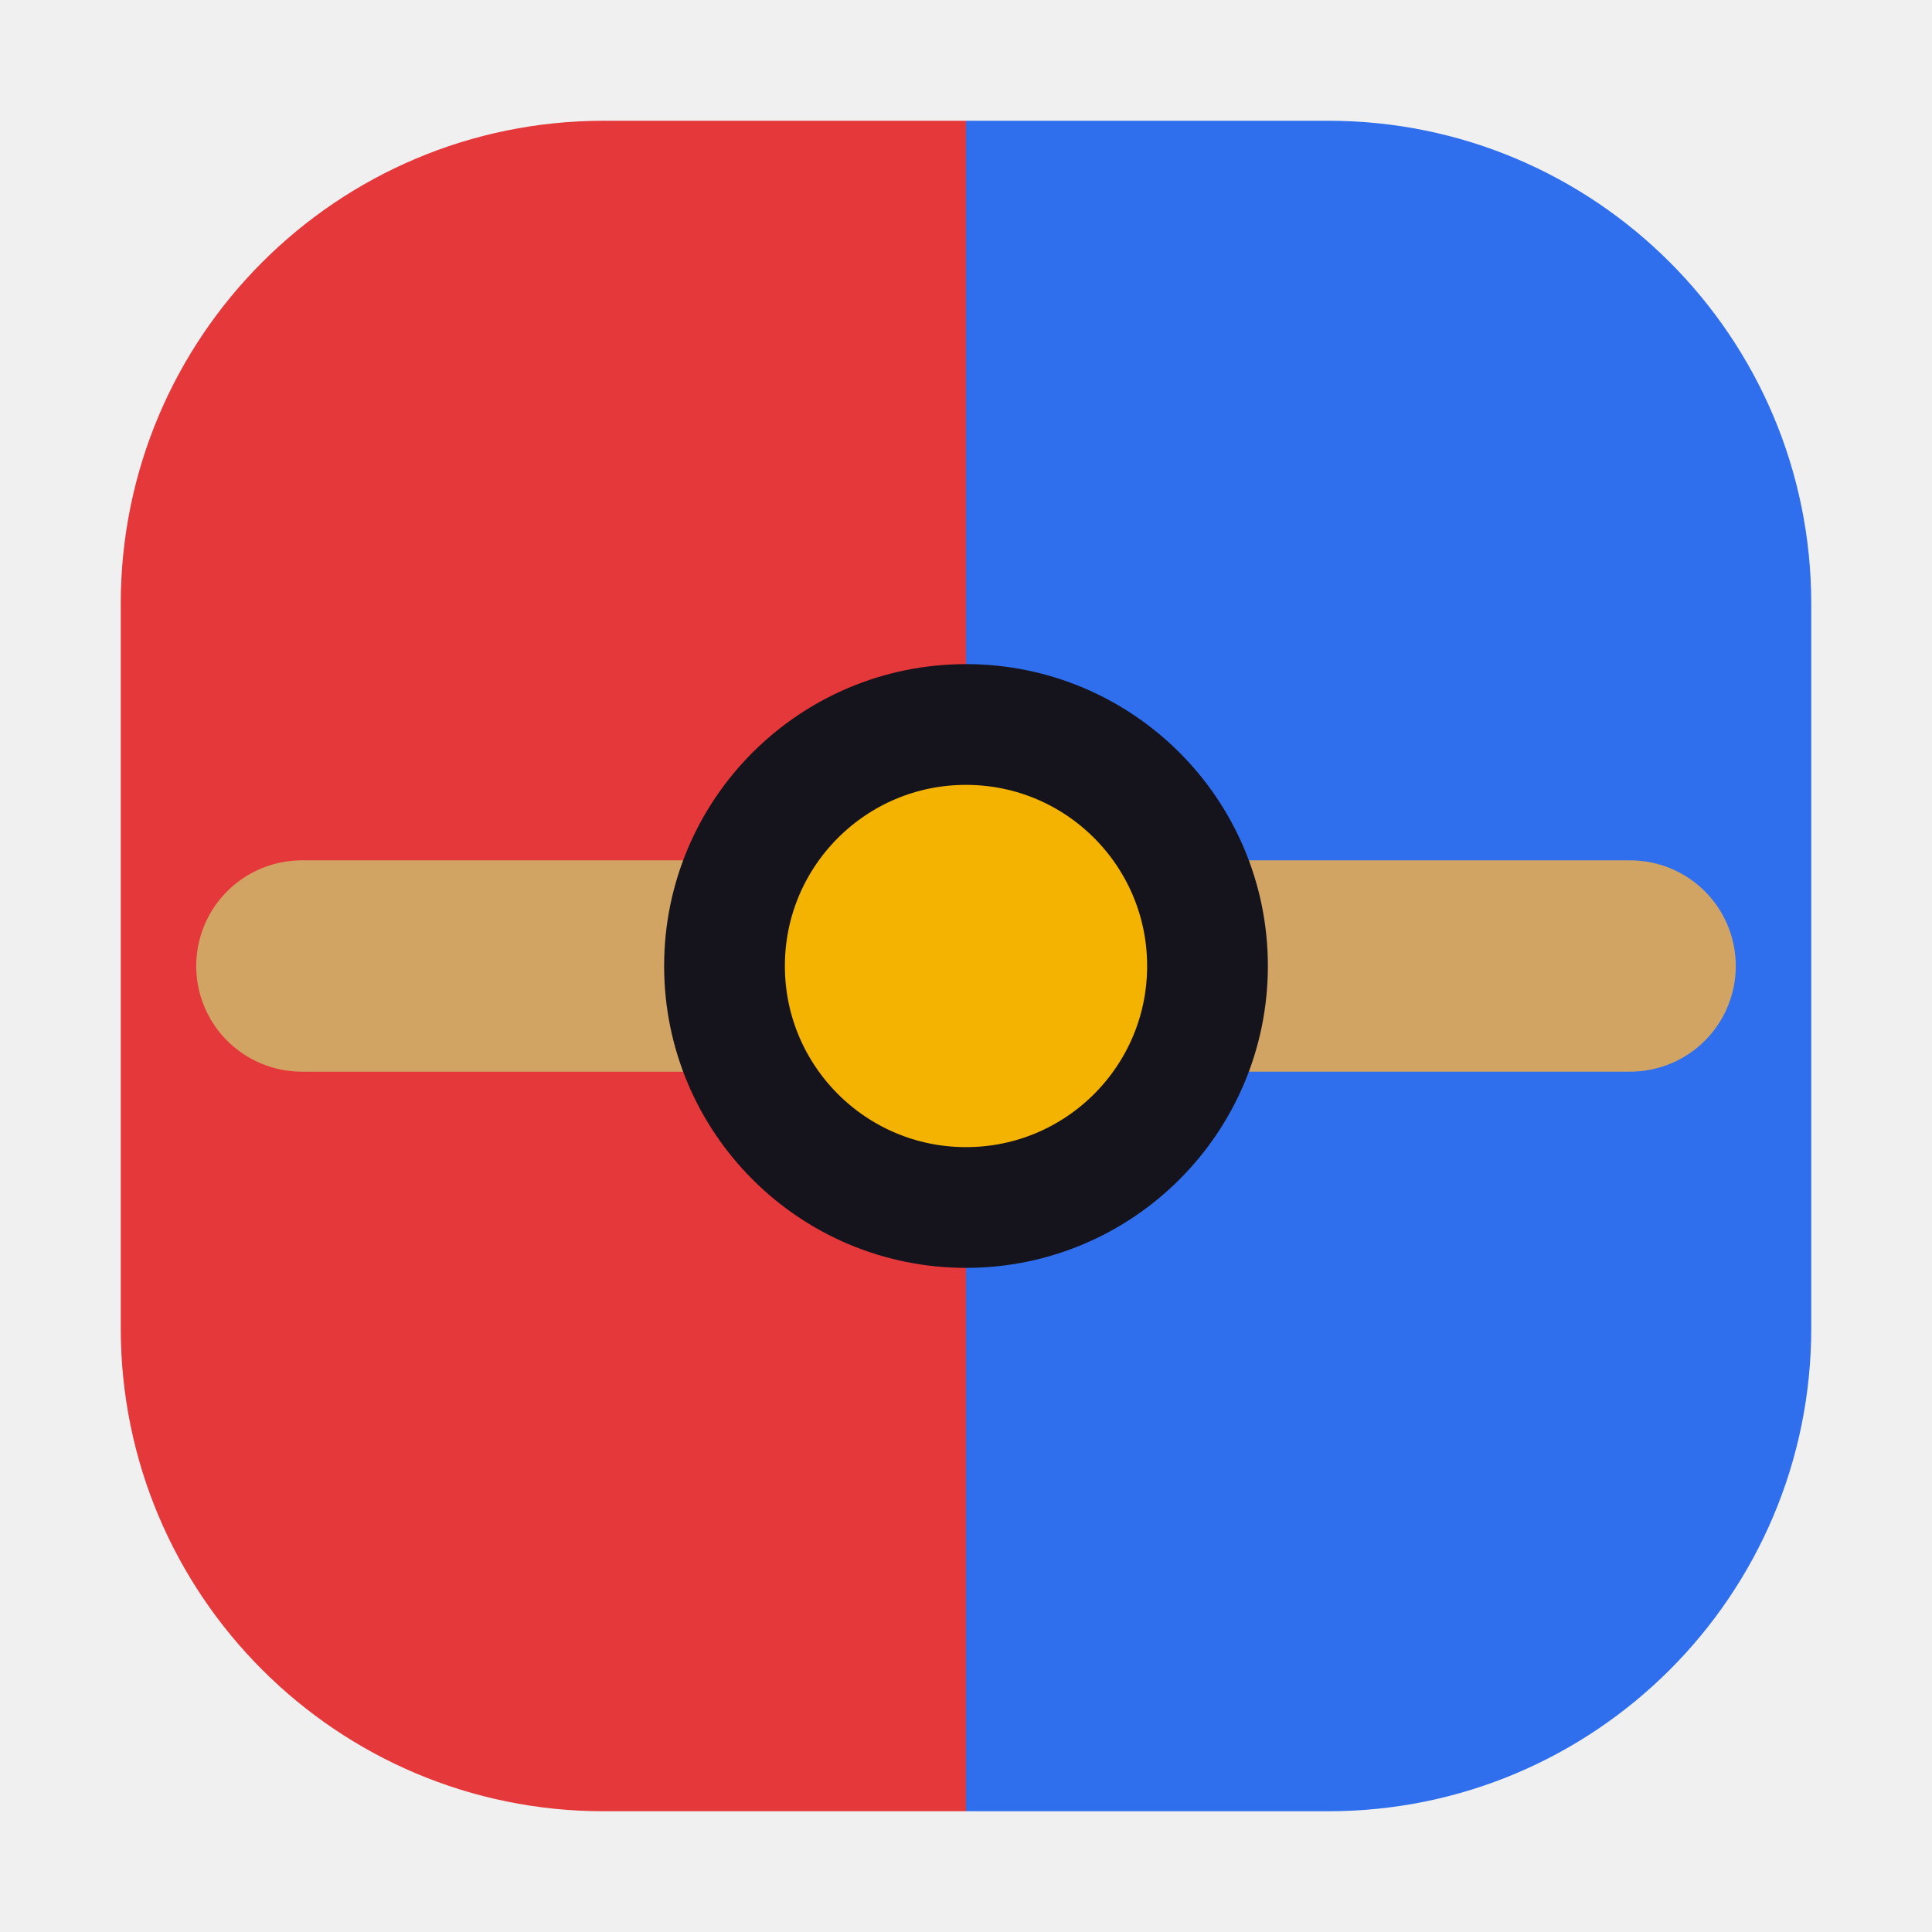
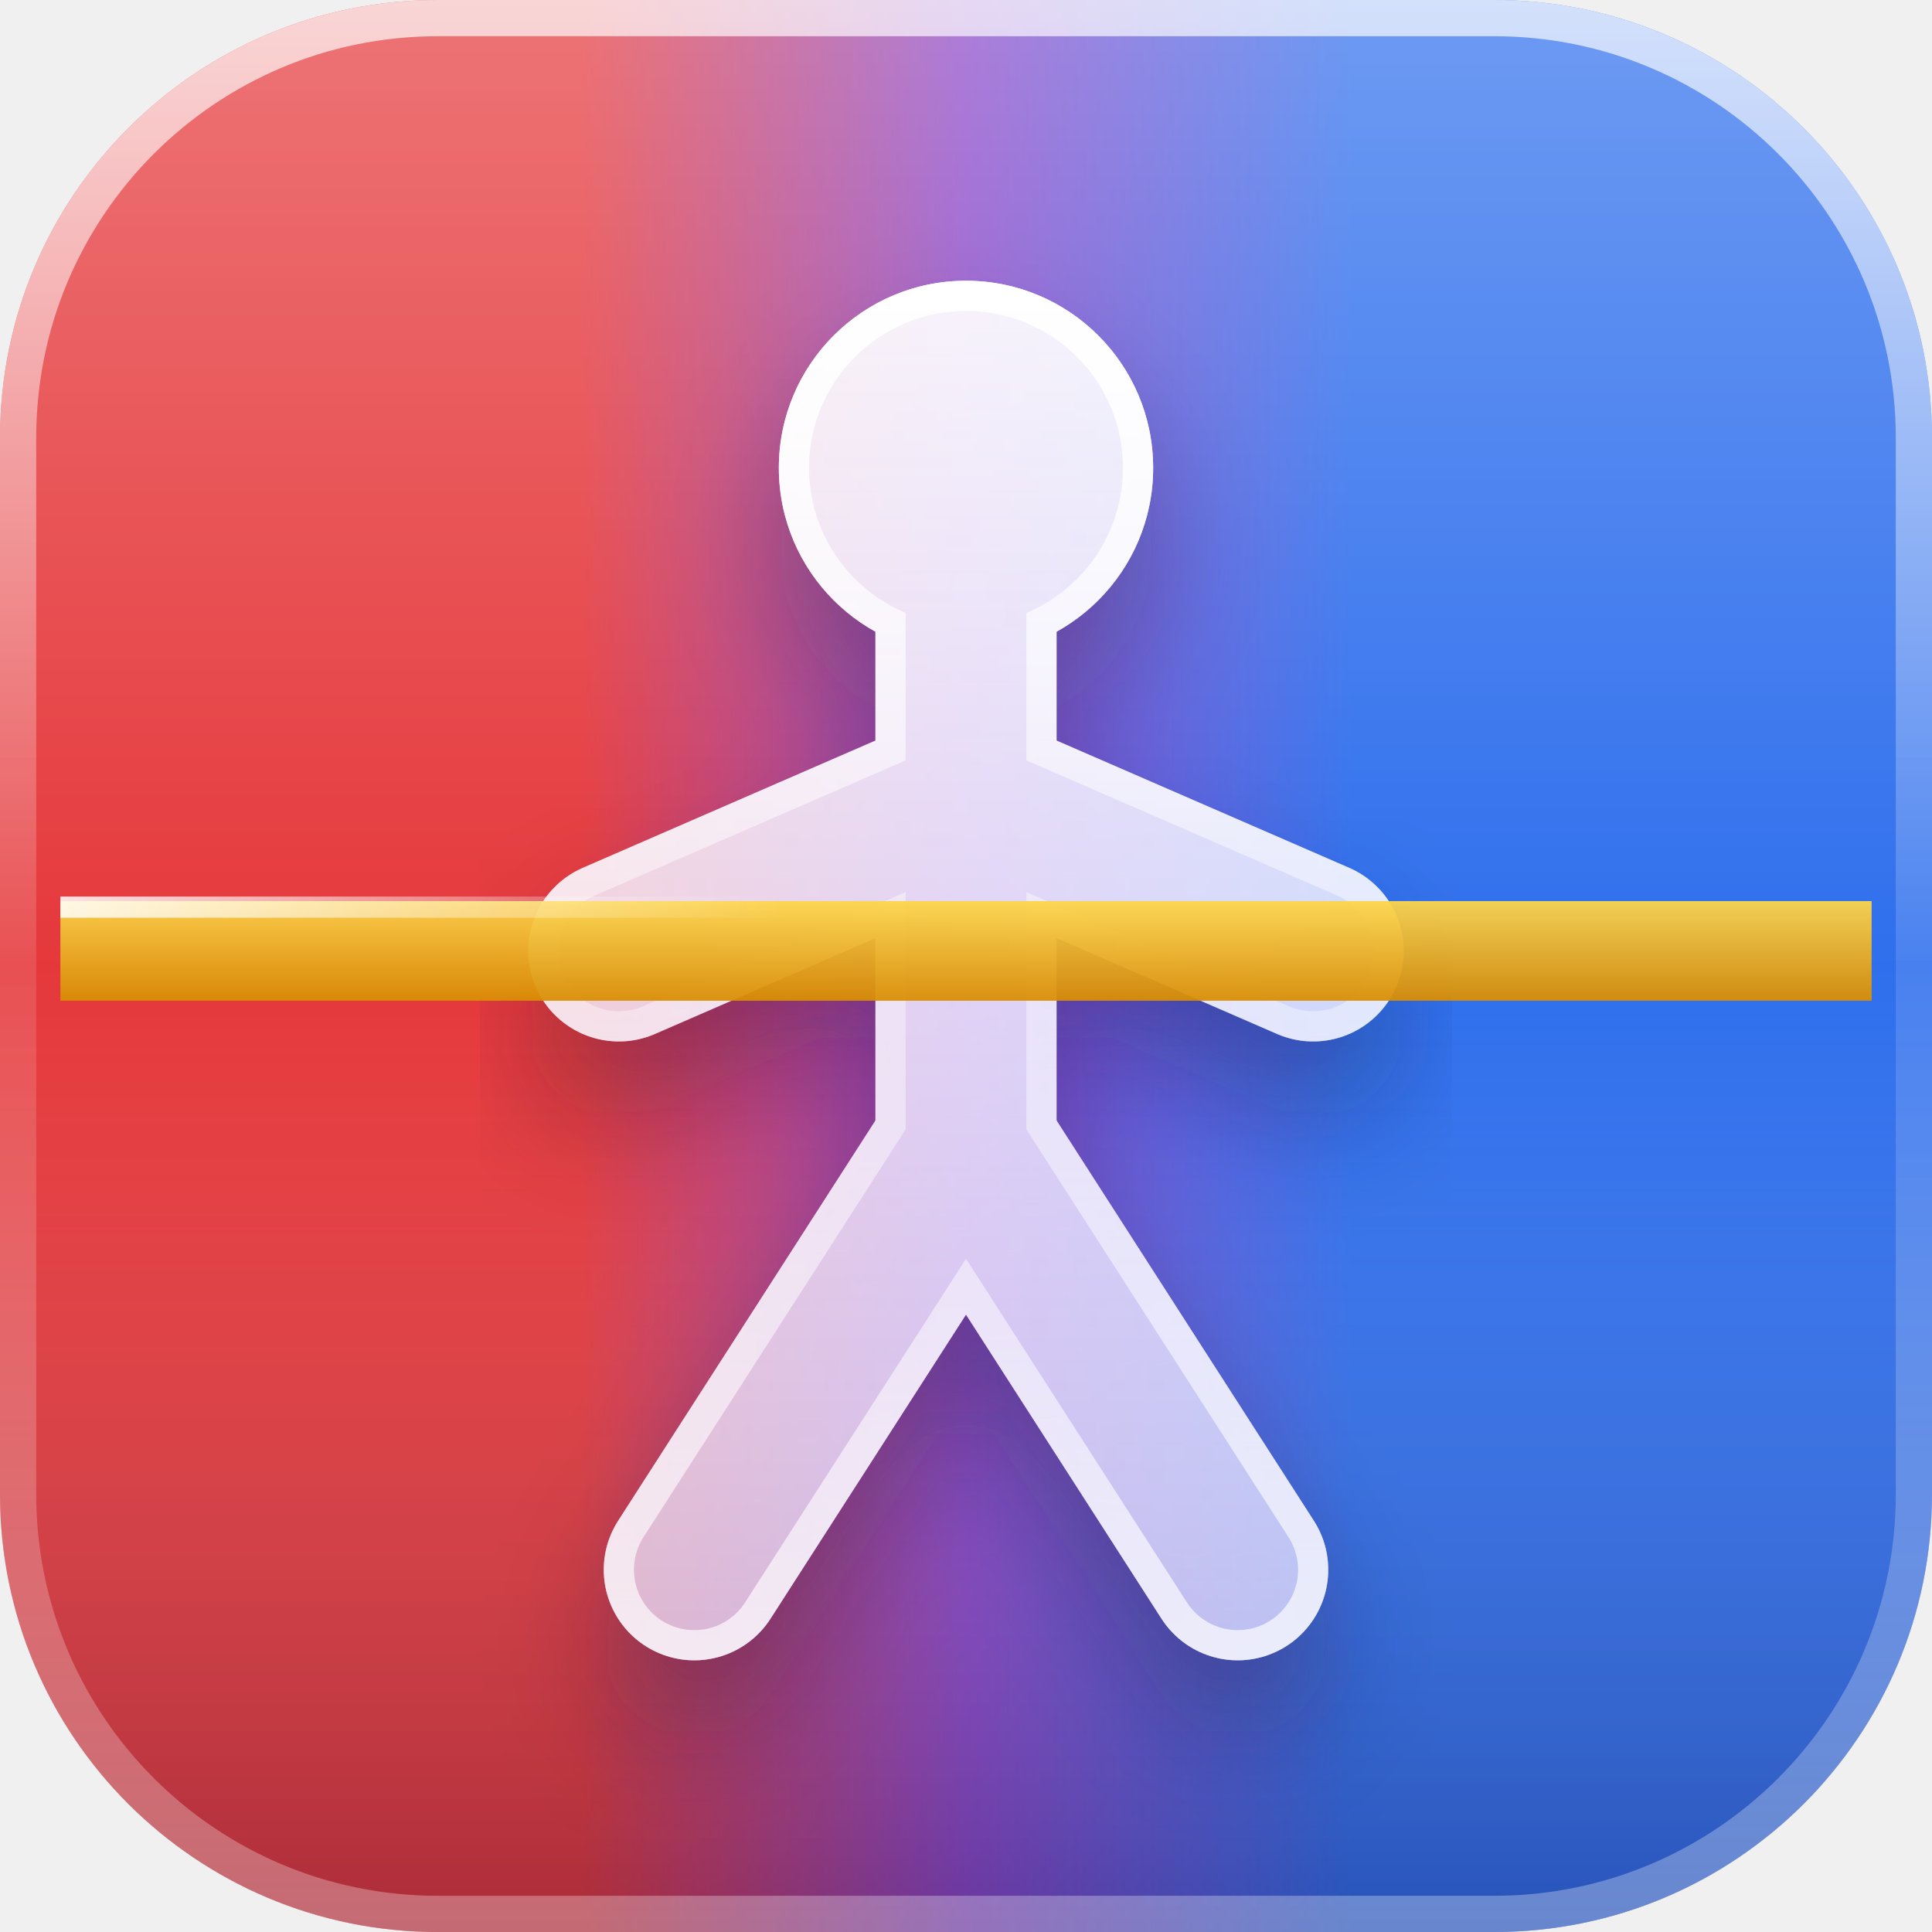
- <svg xmlns="http://www.w3.org/2000/svg" viewBox="0 0 32 32">
+ <svg xmlns="http://www.w3.org/2000/svg" viewBox="0 0 64 64">
  <defs>
-     <clipPath id="c">
-       <rect x="2" y="2" width="28" height="28" rx="8" />
+     <clipPath id="tw-clip">
+       <rect width="64" height="64" rx="14.5" />
    </clipPath>
+     <linearGradient id="tw-hue" gradientUnits="userSpaceOnUse" x1="0" y1="0" x2="64" y2="0">
+       <stop offset=".3" stop-color="#E5383B" />
+       <stop offset=".5" stop-color="#8A47C9" />
+       <stop offset=".7" stop-color="#2F6FED" />
+     </linearGradient>
+     <linearGradient id="tw-shade" gradientUnits="userSpaceOnUse" x1="0" y1="0" x2="0" y2="64">
+       <stop offset="0" stop-color="#fff" stop-opacity=".30" />
+       <stop offset=".5" stop-color="#fff" stop-opacity="0" />
+       <stop offset="1" stop-color="#140a30" stop-opacity=".28" />
+     </linearGradient>
+     <linearGradient id="tw-rim" gradientUnits="userSpaceOnUse" x1="0" y1="0" x2="0" y2="64">
+       <stop offset="0" stop-color="#fff" stop-opacity=".7" />
+       <stop offset=".5" stop-color="#fff" stop-opacity=".12" />
+       <stop offset="1" stop-color="#fff" stop-opacity=".3" />
+     </linearGradient>
+     <linearGradient id="tw-gfill" gradientUnits="userSpaceOnUse" x1="0" y1="9" x2="0" y2="55">
+       <stop offset="0" stop-color="#fff" stop-opacity=".92" />
+       <stop offset="1" stop-color="#E9E4FF" stop-opacity=".72" />
+     </linearGradient>
+     <linearGradient id="tw-grim" gradientUnits="userSpaceOnUse" x1="0" y1="9" x2="0" y2="55">
+       <stop offset="0" stop-color="#fff" stop-opacity="1" />
+       <stop offset=".5" stop-color="#fff" stop-opacity=".35" />
+       <stop offset="1" stop-color="#fff" stop-opacity=".7" />
+     </linearGradient>
+     <filter id="tw-blur" x="-20%" y="-20%" width="140%" height="140%">
+       <feGaussianBlur stdDeviation="2" />
+     </filter>
+     <filter id="tw-blur2" x="-20%" y="-100%" width="140%" height="300%">
+       <feGaussianBlur stdDeviation="1.1" />
+     </filter>
+     <mask id="tw-out" maskUnits="userSpaceOnUse" x="0" y="0" width="64" height="64">
+       <rect width="64" height="64" fill="#fff" />
+       <g fill="none" stroke="#000" stroke-width="6" stroke-linecap="round" stroke-linejoin="round">
+         <path d="M32 16 L32 38" />
+         <path d="M20.5 31.5 L32 26.5 L43.5 31.5" />
+         <path d="M23 52 L32 38 L41 52" />
+       </g>
+       <circle cx="32" cy="15.5" r="6.2" fill="#000" />
+     </mask>
+     <mask id="tw-body" maskUnits="userSpaceOnUse" x="0" y="0" width="64" height="64">
+       <g fill="none" stroke="#fff" stroke-width="6" stroke-linecap="round" stroke-linejoin="round">
+         <path d="M32 16 L32 38" />
+         <path d="M20.5 31.5 L32 26.5 L43.5 31.5" />
+         <path d="M23 52 L32 38 L41 52" />
+       </g>
+       <circle cx="32" cy="15.5" r="6.2" fill="#fff" />
+     </mask>
+     <mask id="tw-ring" maskUnits="userSpaceOnUse" x="0" y="0" width="64" height="64">
+       <g fill="none" stroke="#fff" stroke-width="6" stroke-linecap="round" stroke-linejoin="round">
+         <path d="M32 16 L32 38" />
+         <path d="M20.5 31.5 L32 26.5 L43.5 31.5" />
+         <path d="M23 52 L32 38 L41 52" />
+       </g>
+       <circle cx="32" cy="15.5" r="6.2" fill="#fff" />
+       <g fill="none" stroke="#000" stroke-width="4" stroke-linecap="round" stroke-linejoin="round">
+         <path d="M32 16 L32 38" />
+         <path d="M20.5 31.5 L32 26.5 L43.5 31.5" />
+         <path d="M23 52 L32 38 L41 52" />
+       </g>
+       <circle cx="32" cy="15.5" r="5.2" fill="#000" />
+     </mask>
+     <mask id="tw-ropeout" maskUnits="userSpaceOnUse" x="0" y="0" width="64" height="64">
+       <rect width="64" height="64" fill="#fff" />
+       <path d="M2 31.5 H62" stroke="#000" stroke-width="3.3" />
+     </mask>
+     <linearGradient id="tw-gold" gradientUnits="userSpaceOnUse" x1="0" y1="29.7" x2="0" y2="33.3">
+       <stop offset="0" stop-color="#FFD94F" />
+       <stop offset="1" stop-color="#D88A00" />
+     </linearGradient>
+     <linearGradient id="tw-ropehi" gradientUnits="userSpaceOnUse" x1="2" y1="0" x2="62" y2="0">
+       <stop offset="0" stop-color="#fff" stop-opacity=".85" />
+       <stop offset=".4" stop-color="#fff" stop-opacity="0" />
+     </linearGradient>
  </defs>
-   <g clip-path="url(#c)">
-     <rect x="2" y="2" width="14" height="28" fill="#e5383b" />
-     <rect x="16" y="2" width="14" height="28" fill="#2f6fed" />
+   <g clip-path="url(#tw-clip)">
+     <rect width="64" height="64" fill="url(#tw-hue)" />
+     <rect width="64" height="64" fill="url(#tw-shade)" />
  </g>
-   <path d="M5 16h22" stroke="#d2a464" stroke-width="3.5" stroke-linecap="round" />
-   <circle cx="16" cy="16" r="4" fill="#f5b301" stroke="#15131c" stroke-width="2" />
+   <rect x=".6" y=".6" width="62.8" height="62.8" rx="13.9" fill="none" stroke="url(#tw-rim)" stroke-width="1.2" />
+   <g clip-path="url(#tw-clip)" mask="url(#tw-out)">
+     <g filter="url(#tw-blur)" opacity=".32">
+       <g transform="translate(0 2.5)" fill="none" stroke="#160c33" stroke-width="6" stroke-linecap="round" stroke-linejoin="round">
+         <path d="M32 16 L32 38" />
+         <path d="M20.5 31.5 L32 26.5 L43.5 31.5" />
+         <path d="M23 52 L32 38 L41 52" />
+       </g>
+       <circle transform="translate(0 2.5)" cx="32" cy="15.5" r="6.2" fill="#160c33" />
+     </g>
+   </g>
+   <g mask="url(#tw-body)">
+     <rect width="64" height="64" fill="url(#tw-gfill)" />
+   </g>
+   <g mask="url(#tw-ring)">
+     <rect width="64" height="64" fill="url(#tw-grim)" />
+   </g>
+   <g clip-path="url(#tw-clip)" mask="url(#tw-ropeout)" filter="url(#tw-blur2)">
+     <path d="M2 33 H62" stroke="#1a1238" stroke-opacity=".35" stroke-width="3.3" stroke-linecap="round" />
+   </g>
+   <g clip-path="url(#tw-clip)">
+     <path d="M2 31.5 H62" stroke="url(#tw-gold)" stroke-opacity=".94" stroke-width="3.3" />
+     <path d="M2 30.05 H62" stroke="url(#tw-ropehi)" stroke-width=".7" />
+   </g>
</svg>
